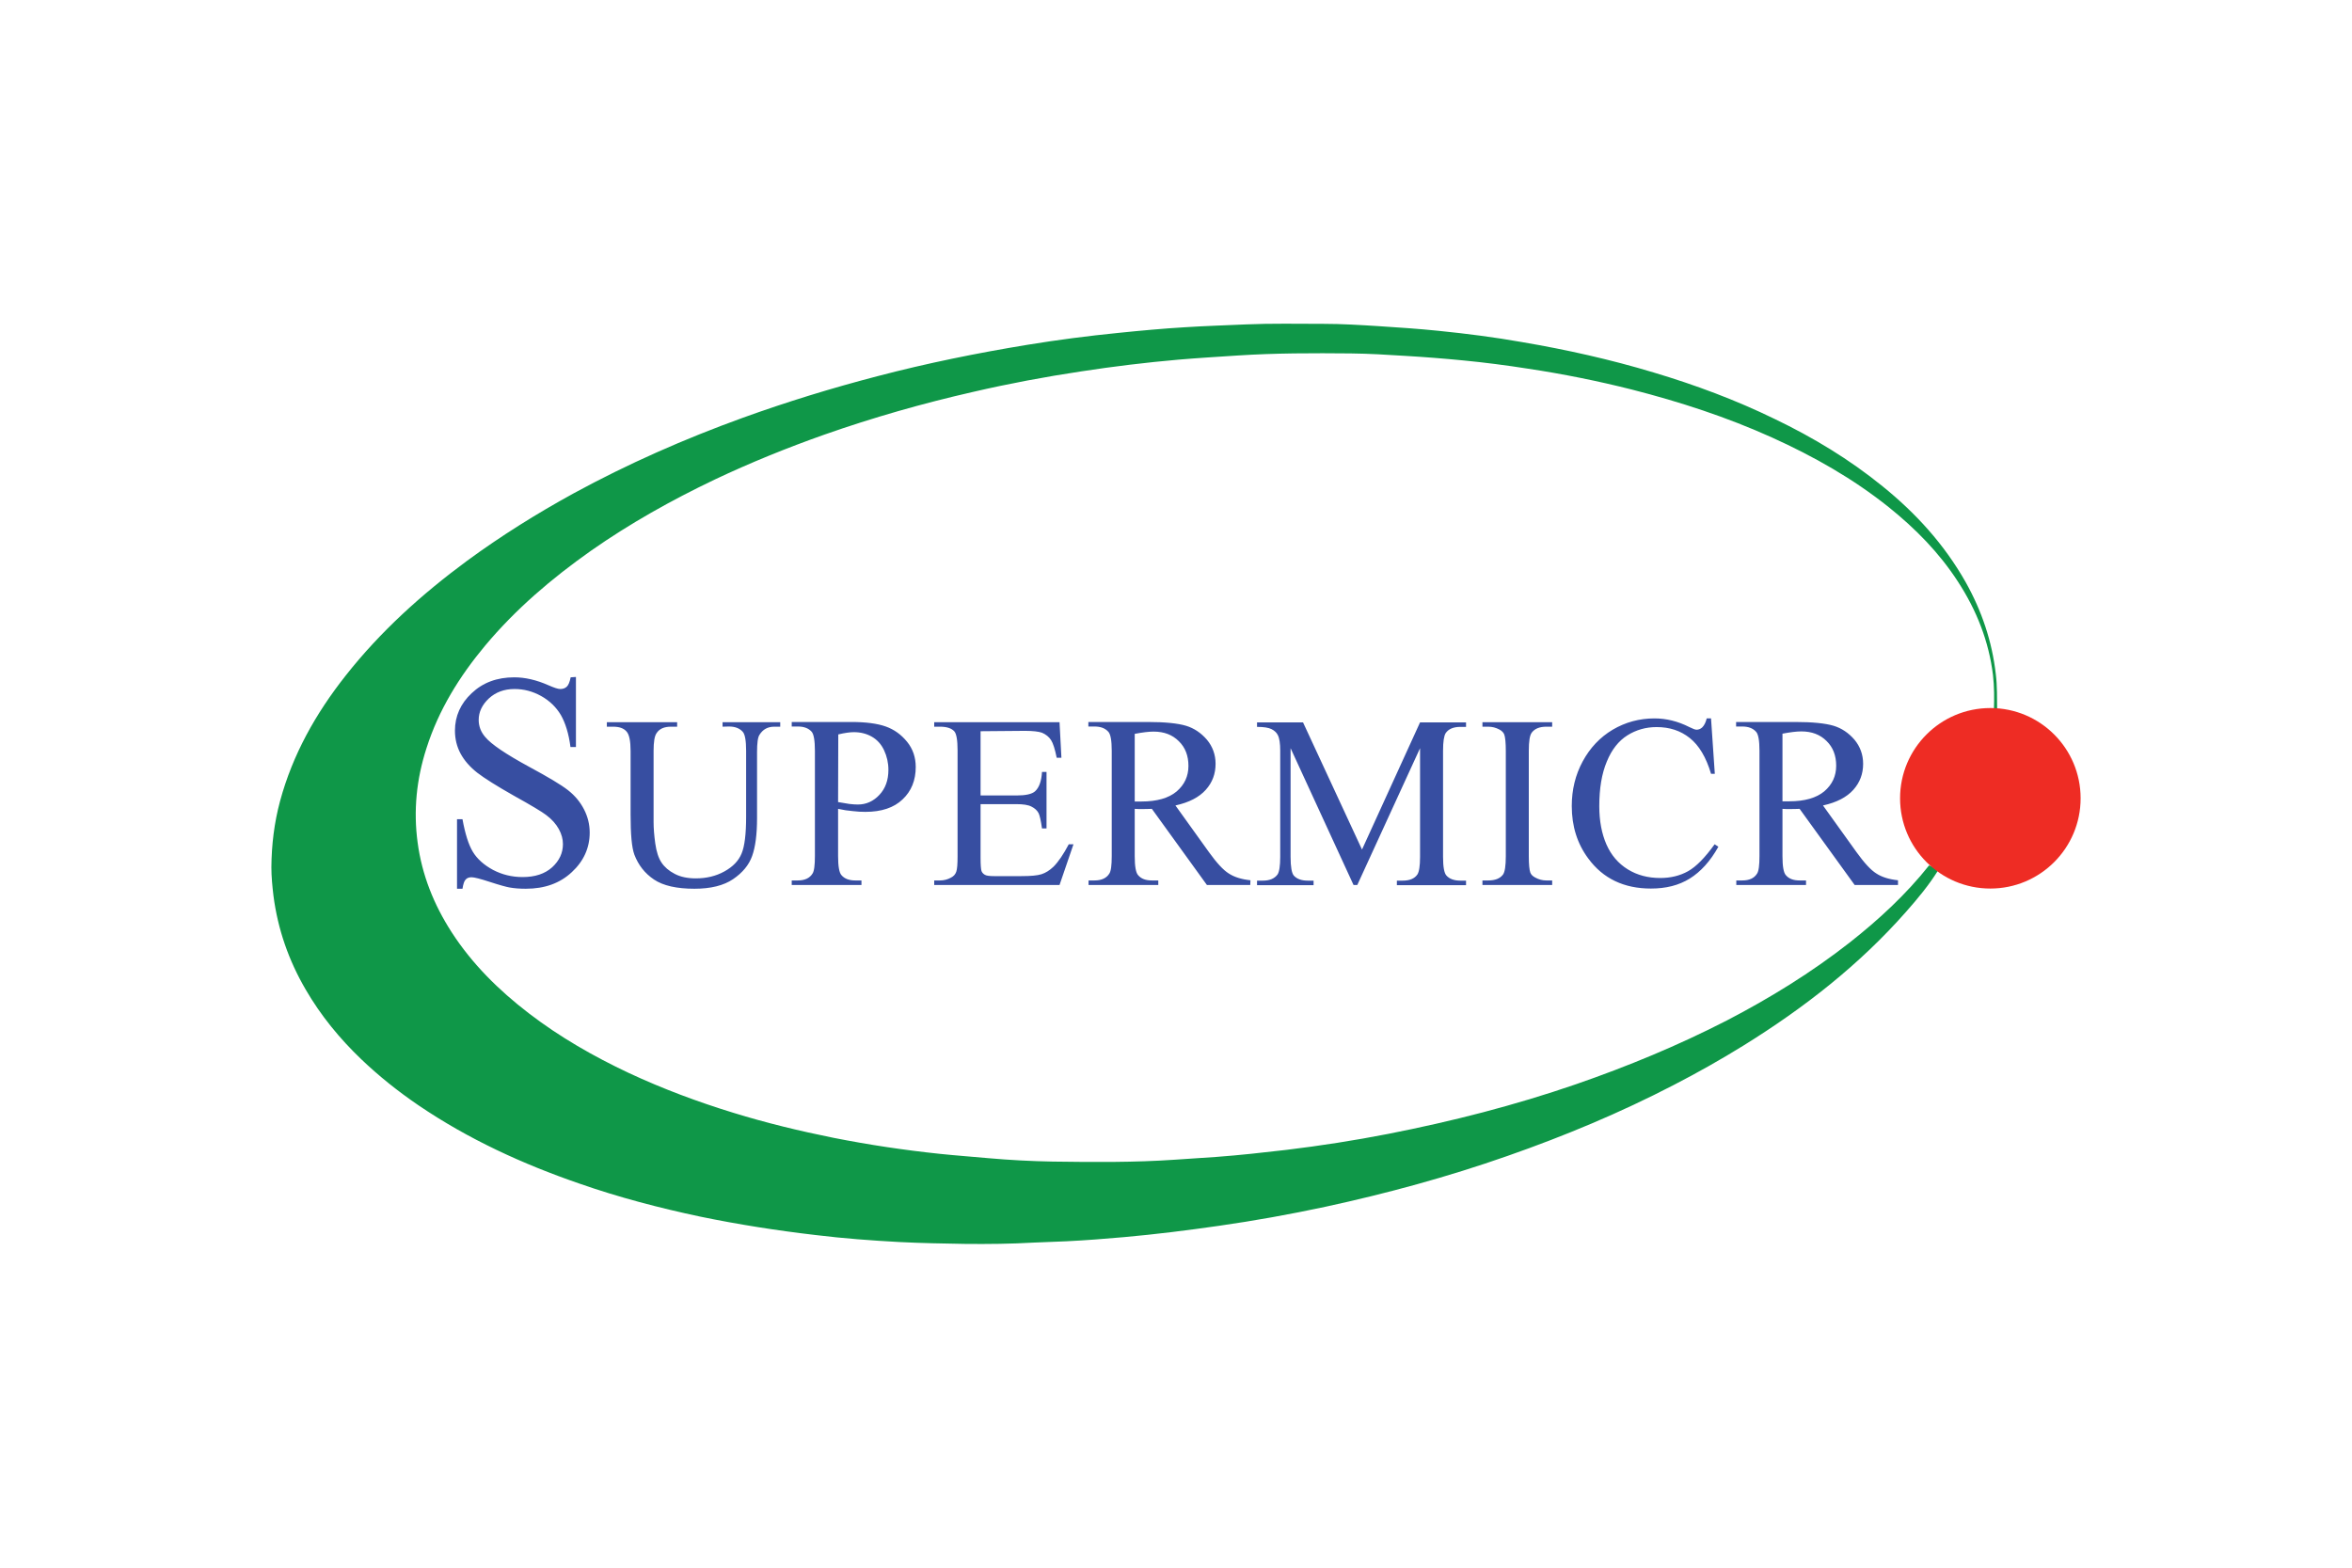
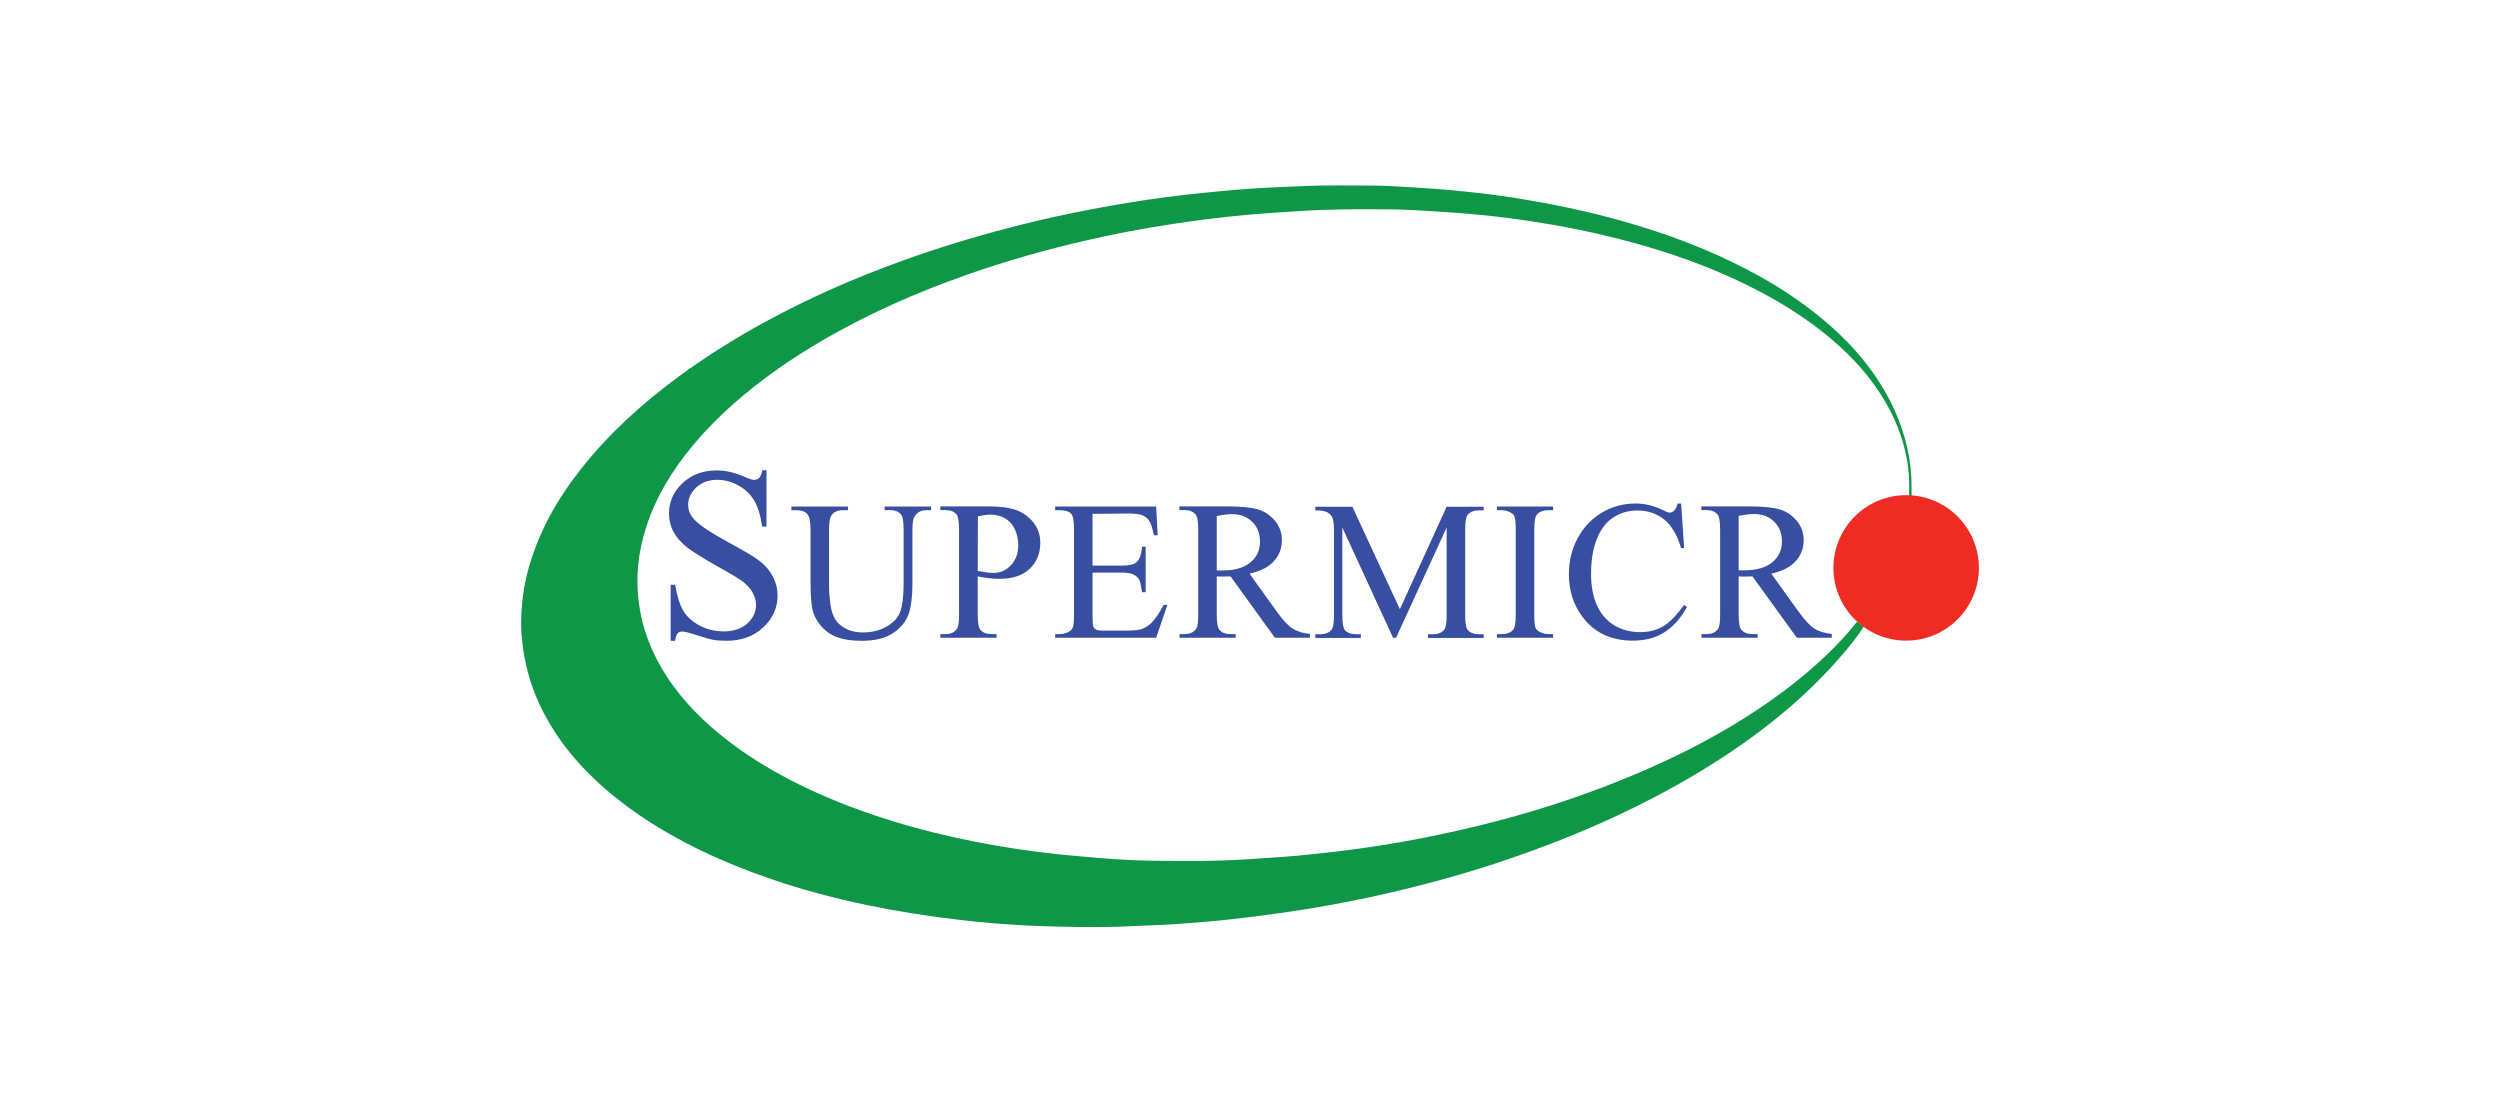
- <svg xmlns="http://www.w3.org/2000/svg" height="800" width="1200" viewBox="-144 -122.102 1248 732.612">
+ <svg xmlns="http://www.w3.org/2000/svg" height="534" width="1200" viewBox="-144 -122.102 1248 732.612">
  <path d="M884.3 290.275c-4.9 7.8-10.7 14.8-16.8 21.7-24.9 28.3-54.3 51.2-86.2 71-12.1 7.5-24.5 14.5-37.1 21-28.5 14.8-58 27.1-88.3 37.7-31.6 11.1-63.9 19.9-96.7 27-18.7 4-37.6 7.4-56.5 10.1-16.7 2.4-33.5 4.5-50.3 6-10.2.9-20.4 1.7-30.6 2.2-5.8.3-11.6.4-17.4.7-12 .7-24 .8-36 .7-11.7-.2-23.5-.4-35.2-1-14.8-.8-29.6-1.9-44.3-3.7-20.6-2.4-41.1-5.6-61.4-9.8-21.7-4.6-43.1-10.2-64-17.5-30.2-10.4-59-23.6-85.5-41.6-10.7-7.3-20.9-15.4-30.3-24.4-11.5-11-21.5-23.2-29.5-37-9-15.4-14.8-32-17.1-49.8-.6-5-1.1-10.1-1.1-15.1.1-11.9 1.5-23.6 4.6-35.1 6.7-24.8 19-46.6 34.8-66.6 18.5-23.5 40.5-43.3 64.5-61 18-13.2 36.9-25 56.4-35.7 28.8-15.7 58.8-28.9 89.7-40.1 23.5-8.5 47.3-15.8 71.5-22.1 26.3-6.9 52.9-12.3 79.8-16.7 15.9-2.6 32-4.7 48.1-6.3 11.8-1.2 23.6-2.3 35.4-3 10.7-.7 21.5-1 32.2-1.5 13.7-.6 27.5-.3 41.3-.3 9.6 0 19.3.6 28.9 1.2 10.7.7 21.4 1.4 32.1 2.5 14.9 1.5 29.7 3.4 44.4 6 23.5 4 46.8 9.2 69.7 16.1 22.1 6.6 43.6 14.6 64.3 24.7 20.4 9.8 39.6 21.4 57.2 35.7 17.7 14.3 32.7 30.8 44 50.7 8.6 15.3 14.1 31.5 16.1 49 .8 6.4.6 12.8.7 19.3-.6.2-1.2.2-1.7-.3.2-6.2.2-12.3-.5-18.5-2.2-18-8.7-34.4-18.6-49.6-9.9-15.3-22.5-28.1-36.7-39.5-19-15.2-39.9-27-62-37-23.9-10.8-48.8-18.9-74.2-25.4-18.2-4.6-36.6-8.3-55.2-11.1-11.5-1.8-23-3.3-34.5-4.4-10.2-1-20.4-1.8-30.6-2.4-9.6-.6-19.2-1.2-28.9-1.3-20-.2-40.1-.2-60.1 1.1-10.5.7-20.9 1.3-31.4 2.2-17.2 1.5-34.4 3.6-51.4 6.2-19.3 2.9-38.5 6.5-57.5 10.9-26.8 6.1-53.1 13.6-79 22.7-19.8 7-39.3 14.9-58.3 23.9-22.8 10.9-44.8 23.2-65.5 37.7-20.7 14.6-39.9 30.9-56.2 50.4-13.6 16.3-24.6 34-31.1 54.4-5.3 16.4-7 33.1-4.7 50.1 2.3 17.2 8.6 32.9 18 47.5 10.9 16.9 25.1 30.9 41 43.1 16.4 12.6 34.4 22.9 53.1 31.7 18 8.4 36.5 15.3 55.4 21.1 17.5 5.4 35.3 9.7 53.2 13.3 18.7 3.7 37.4 6.5 56.4 8.5 8.6.9 17.2 1.5 25.8 2.3 11.3 1 22.7 1.6 34 1.8 21.6.3 43.3.5 65-1l22.2-1.5c12.3-.9 24.6-2.3 36.8-3.7 18.2-2.2 36.2-5 54.1-8.5 33.7-6.6 67-15.1 99.5-26.3 27.5-9.5 54.3-20.6 80.2-33.9 22.9-11.9 44.8-25.4 65.1-41.3 15.5-12.2 29.9-25.5 42.2-41 1.5.4 3.1 1.6 4.7 2.8" fill="#0F9748" />
  <path d="M161.6 187.475v37.2h-2.9c-.9-7.1-2.7-12.8-5.1-17-2.5-4.2-6-7.6-10.5-10.1s-9.2-3.7-14.1-3.7c-5.5 0-10 1.7-13.6 5-3.6 3.4-5.4 7.2-5.4 11.4 0 3.3 1.1 6.3 3.4 9 3.3 4 11.1 9.2 23.4 15.9 10 5.4 16.9 9.5 20.6 12.4 3.7 2.9 6.5 6.3 8.5 10.2 2 3.9 3 8 3 12.3 0 8.1-3.2 15.2-9.5 21-6.3 5.9-14.4 8.8-24.4 8.8-3.1 0-6.1-.2-8.8-.7-1.6-.3-5-1.2-10.2-2.9-5.2-1.7-8.4-2.5-9.8-2.5-1.3 0-2.4.4-3.1 1.2-.8.8-1.3 2.4-1.7 4.9h-2.9v-36.9h2.9c1.4 7.7 3.2 13.5 5.5 17.3 2.3 3.8 5.9 7 10.7 9.6 4.8 2.5 10 3.8 15.7 3.8 6.6 0 11.8-1.7 15.7-5.2 3.8-3.5 5.7-7.6 5.7-12.3 0-2.6-.7-5.3-2.2-8-1.5-2.7-3.7-5.2-6.8-7.5-2.1-1.6-7.7-5-16.9-10.1-9.2-5.2-15.7-9.3-19.6-12.3-3.9-3.1-6.8-6.4-8.8-10.1-2-3.7-3-7.8-3-12.2 0-7.7 3-14.4 8.9-19.9 5.9-5.6 13.4-8.4 22.6-8.4 5.7 0 11.8 1.4 18.1 4.2 3 1.3 5 2 6.3 2 1.4 0 2.5-.4 3.4-1.2.9-.8 1.6-2.5 2.1-5l2.8-.2m77.8 26.4v-2.4H270v2.4h-3.2c-3.4 0-6 1.4-7.8 4.3-.9 1.3-1.3 4.4-1.3 9.2v35c0 8.7-.9 15.4-2.6 20.1-1.7 4.8-5.1 8.9-10.1 12.3-5 3.4-11.9 5.1-20.5 5.1-9.4 0-16.6-1.6-21.5-4.9-4.9-3.3-8.3-7.7-10.4-13.2-1.4-3.8-2-10.9-2-21.3v-33.7c0-5.3-.7-8.8-2.2-10.4-1.5-1.7-3.8-2.5-7.1-2.5H178v-2.4h37.3v2.4H212c-3.6 0-6.1 1.1-7.6 3.4-1.1 1.5-1.6 4.7-1.6 9.5v37.6c0 3.4.3 7.2.9 11.5.6 4.3 1.7 7.7 3.3 10.1 1.6 2.4 3.9 4.4 7 6 3 1.6 6.8 2.4 11.2 2.4 5.6 0 10.7-1.2 15.2-3.7s7.5-5.6 9.1-9.5c1.6-3.8 2.4-10.3 2.4-19.5v-35c0-5.4-.6-8.8-1.8-10.1-1.7-1.9-4.1-2.8-7.4-2.8l-3.3.1m61.3 43.6v25.1c0 5.4.6 8.8 1.8 10.1 1.6 1.9 4.1 2.8 7.3 2.8h3.3v2.4h-37v-2.4h3.2c3.7 0 6.3-1.2 7.8-3.6.9-1.3 1.3-4.4 1.3-9.4v-55.8c0-5.4-.6-8.8-1.7-10.1-1.7-1.9-4.1-2.8-7.4-2.8h-3.2v-2.4h31.6c7.7 0 13.8.8 18.3 2.4 4.5 1.6 8.2 4.3 11.3 8.1 3.1 3.8 4.6 8.3 4.6 13.4 0 7-2.3 12.8-7 17.2-4.6 4.4-11.2 6.6-19.7 6.6-2.1 0-4.3-.1-6.7-.4-2.5-.2-5.1-.6-7.8-1.2m0-3.6c2.2.4 4.2.7 6 1 1.7.2 3.2.3 4.5.3 4.4 0 8.2-1.7 11.4-5.1 3.2-3.4 4.8-7.8 4.8-13.3 0-3.7-.8-7.2-2.3-10.4-1.5-3.2-3.7-5.6-6.5-7.2-2.8-1.6-6-2.4-9.5-2.4-2.2 0-4.9.4-8.3 1.2zm75.6-37.6v34.1h19c4.9 0 8.2-.7 9.9-2.2 2.2-2 3.4-5.4 3.7-10.3h2.4v30h-2.4c-.6-4.2-1.2-6.9-1.8-8.1-.8-1.5-2-2.6-3.8-3.5-1.7-.9-4.4-1.3-8-1.3h-19v28.5c0 3.8.2 6.1.5 7 .3.8.9 1.5 1.8 2 .8.5 2.5.7 4.8.7H398c4.9 0 8.4-.3 10.6-1 2.2-.7 4.3-2 6.4-4 2.6-2.6 5.3-6.6 8.1-11.9h2.5l-7.4 21.6h-66.5v-2.4h3.1c2 0 4-.5 5.8-1.5 1.4-.7 2.3-1.7 2.8-3.1.5-1.4.7-4.1.7-8.3v-56.1c0-5.5-.6-8.8-1.7-10.1-1.5-1.7-4.1-2.5-7.6-2.5h-3.1v-2.4h66.5l1 18.9h-2.5c-.9-4.5-1.9-7.7-3-9.4-1.1-1.7-2.7-3-4.8-3.9-1.7-.6-4.7-1-9-1zm143.1 81.6h-23l-29.2-40.4c-2.2.1-3.9.1-5.3.1h-1.8c-.6 0-1.3-.1-2-.1v25.1c0 5.4.6 8.8 1.8 10.1 1.6 1.9 4 2.8 7.3 2.8h3.4v2.4h-37v-2.4h3.2c3.6 0 6.3-1.2 7.8-3.6.9-1.3 1.3-4.4 1.3-9.4v-55.8c0-5.4-.6-8.8-1.8-10.1-1.7-1.9-4.1-2.8-7.4-2.8h-3.2v-2.4H465c9.2 0 15.9.7 20.3 2 4.3 1.3 8 3.8 11.1 7.4 3 3.6 4.6 7.9 4.6 12.8 0 5.3-1.7 9.9-5.2 13.8-3.5 3.9-8.8 6.7-16.1 8.3l17.8 24.8c4.1 5.7 7.6 9.5 10.5 11.3 2.9 1.9 6.7 3.1 11.5 3.6l-.1 2.5m-61.3-44.3h3.6c8.2 0 14.4-1.8 18.6-5.3 4.2-3.6 6.3-8.1 6.3-13.6 0-5.4-1.7-9.8-5.1-13.1-3.4-3.4-7.8-5.1-13.4-5.1-2.5 0-5.8.4-10 1.2v35.9m116.1 44.3l-33.4-72.6v57.7c0 5.3.6 8.6 1.7 9.9 1.6 1.8 4.1 2.7 7.4 2.7h3.1v2.4h-30v-2.4h3.1c3.6 0 6.2-1.1 7.8-3.3.9-1.4 1.4-4.5 1.4-9.3v-56.4c0-3.8-.4-6.6-1.3-8.3-.6-1.2-1.7-2.3-3.3-3.1-1.6-.8-4.1-1.2-7.7-1.2v-2.4h24.4l31.3 67.5 30.8-67.5h24.4v2.4h-3c-3.7 0-6.3 1.1-7.8 3.3-.9 1.4-1.4 4.5-1.4 9.3v56.4c0 5.3.6 8.6 1.8 9.9 1.6 1.8 4.1 2.7 7.4 2.7h3v2.4h-36.7v-2.4h3.1c3.7 0 6.3-1.1 7.8-3.3.9-1.4 1.4-4.5 1.4-9.3v-57.7l-33.3 72.6h-2m105.4-2.4v2.4h-37v-2.4h3.1c3.6 0 6.2-1 7.8-3.1 1-1.4 1.5-4.6 1.5-9.8v-55.8c0-4.4-.3-7.3-.8-8.7-.4-1.1-1.3-2-2.6-2.7-1.9-1-3.8-1.5-5.9-1.5h-3.1v-2.4h37v2.4h-3.1c-3.5 0-6.1 1-7.7 3.1-1.1 1.4-1.6 4.6-1.6 9.8v55.8c0 4.4.3 7.3.8 8.7.4 1.1 1.3 2 2.7 2.7 1.8 1 3.8 1.5 5.8 1.5h3.1m84.3-85.9l2 29.3h-2c-2.6-8.8-6.4-15.1-11.3-19-4.9-3.9-10.7-5.8-17.6-5.8-5.7 0-10.9 1.5-15.5 4.4-4.6 2.9-8.3 7.5-10.9 13.9-2.7 6.4-4 14.3-4 23.7 0 7.8 1.3 14.6 3.8 20.3 2.5 5.7 6.3 10.1 11.3 13.2 5 3.1 10.8 4.6 17.2 4.6 5.6 0 10.5-1.2 14.8-3.6 4.3-2.4 9-7.2 14.1-14.3l2 1.3c-4.3 7.7-9.4 13.3-15.2 16.9-5.8 3.6-12.6 5.3-20.6 5.3-14.3 0-25.4-5.3-33.2-15.9-5.9-7.9-8.8-17.2-8.8-27.9 0-8.6 1.9-16.5 5.8-23.7 3.9-7.2 9.2-12.8 15.9-16.8 6.8-4 14.2-6 22.2-6 6.2 0 12.4 1.5 18.5 4.6 1.8.9 3.1 1.4 3.8 1.4 1.1 0 2.1-.4 3-1.2 1.1-1.1 1.9-2.7 2.4-4.8h2.3m99.2 88.4h-23l-29.2-40.4c-2.2.1-3.9.1-5.3.1h-1.8c-.6 0-1.3-.1-2-.1v25.1c0 5.4.6 8.8 1.8 10.1 1.6 1.9 4 2.8 7.3 2.8h3.4v2.4h-37v-2.4h3.2c3.7 0 6.3-1.2 7.8-3.6.9-1.3 1.3-4.4 1.3-9.4v-55.8c0-5.4-.6-8.8-1.8-10.1-1.7-1.9-4.1-2.8-7.4-2.8h-3.2v-2.4h31.4c9.2 0 15.9.7 20.3 2 4.3 1.3 8 3.8 11.1 7.4 3 3.6 4.6 7.9 4.6 12.8 0 5.3-1.7 9.9-5.2 13.8-3.5 3.9-8.8 6.7-16.1 8.3l17.8 24.8c4.1 5.7 7.6 9.5 10.5 11.3 2.9 1.9 6.7 3.1 11.5 3.6zm-61.3-44.4h3.6c8.2 0 14.4-1.8 18.6-5.3 4.2-3.6 6.3-8.1 6.3-13.6 0-5.4-1.7-9.8-5.1-13.1-3.4-3.4-7.8-5.1-13.4-5.1-2.5 0-5.8.4-10 1.2z" fill="#374EA1" />
  <circle r="47.9" cy="251.875" cx="912.1" fill="#EE2C24" />
</svg>
